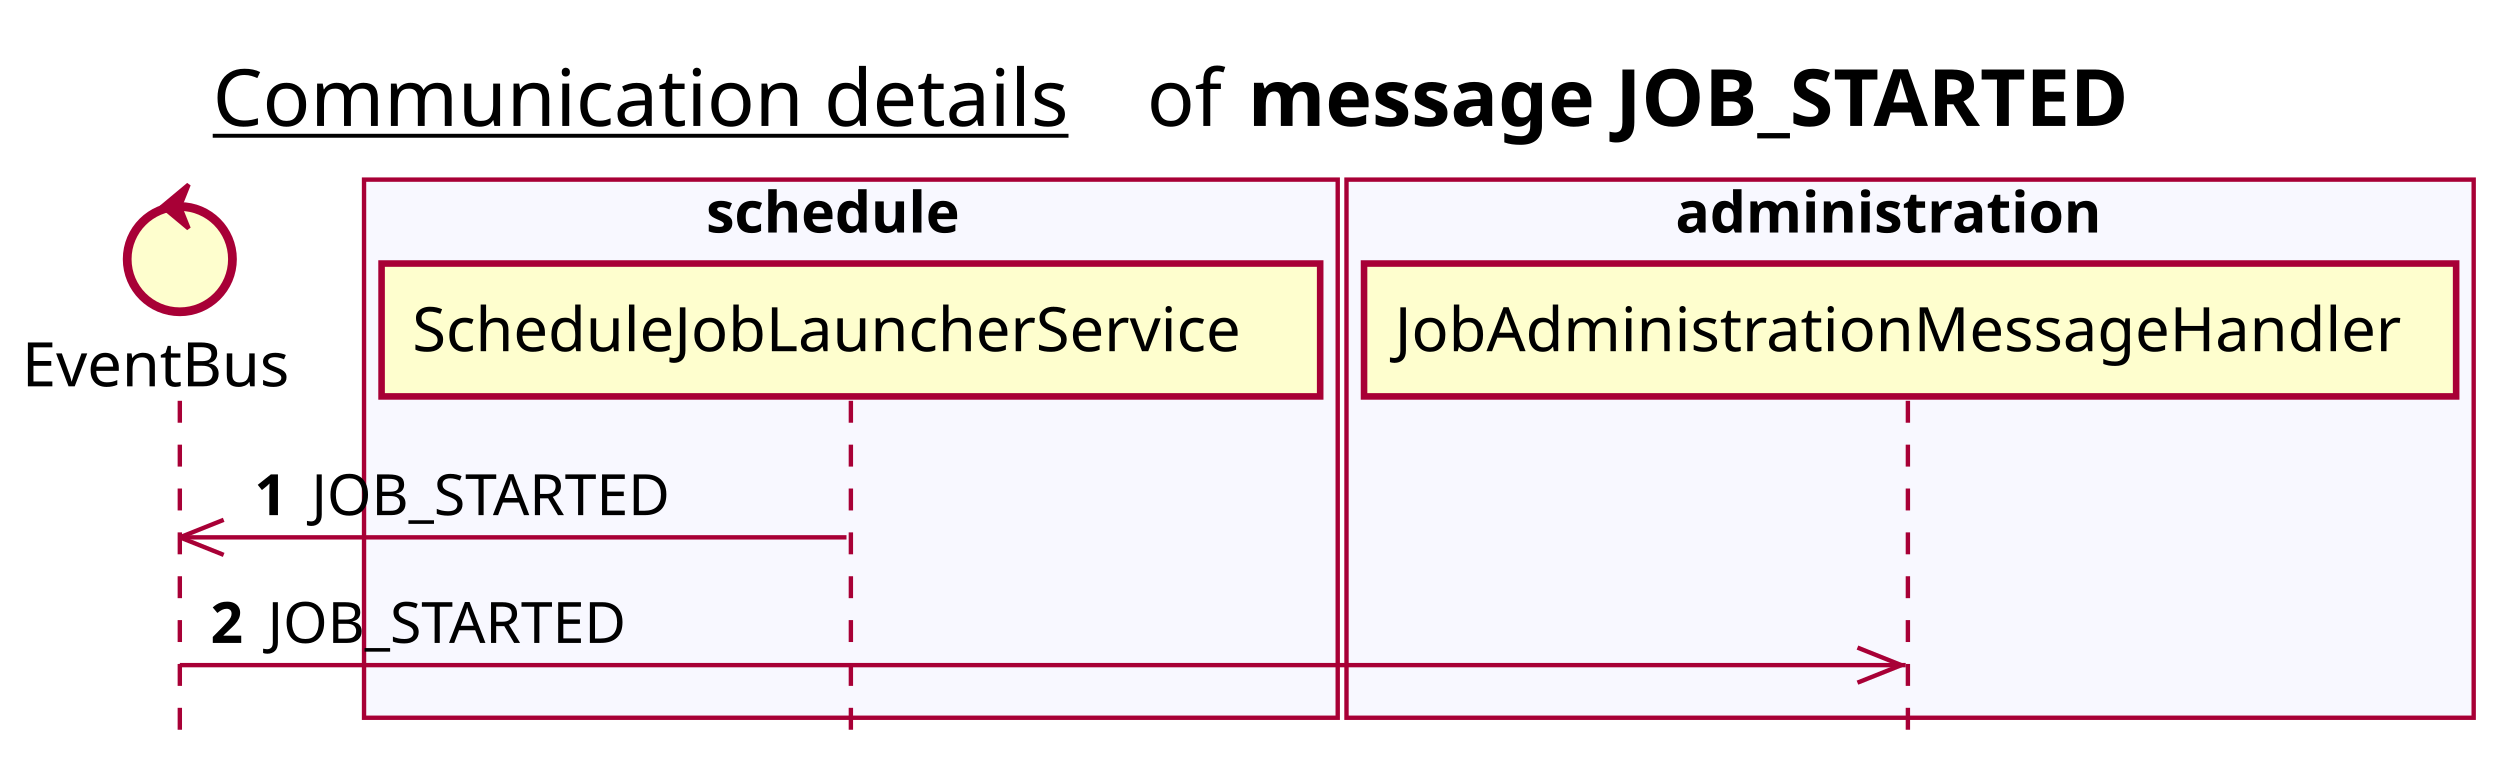
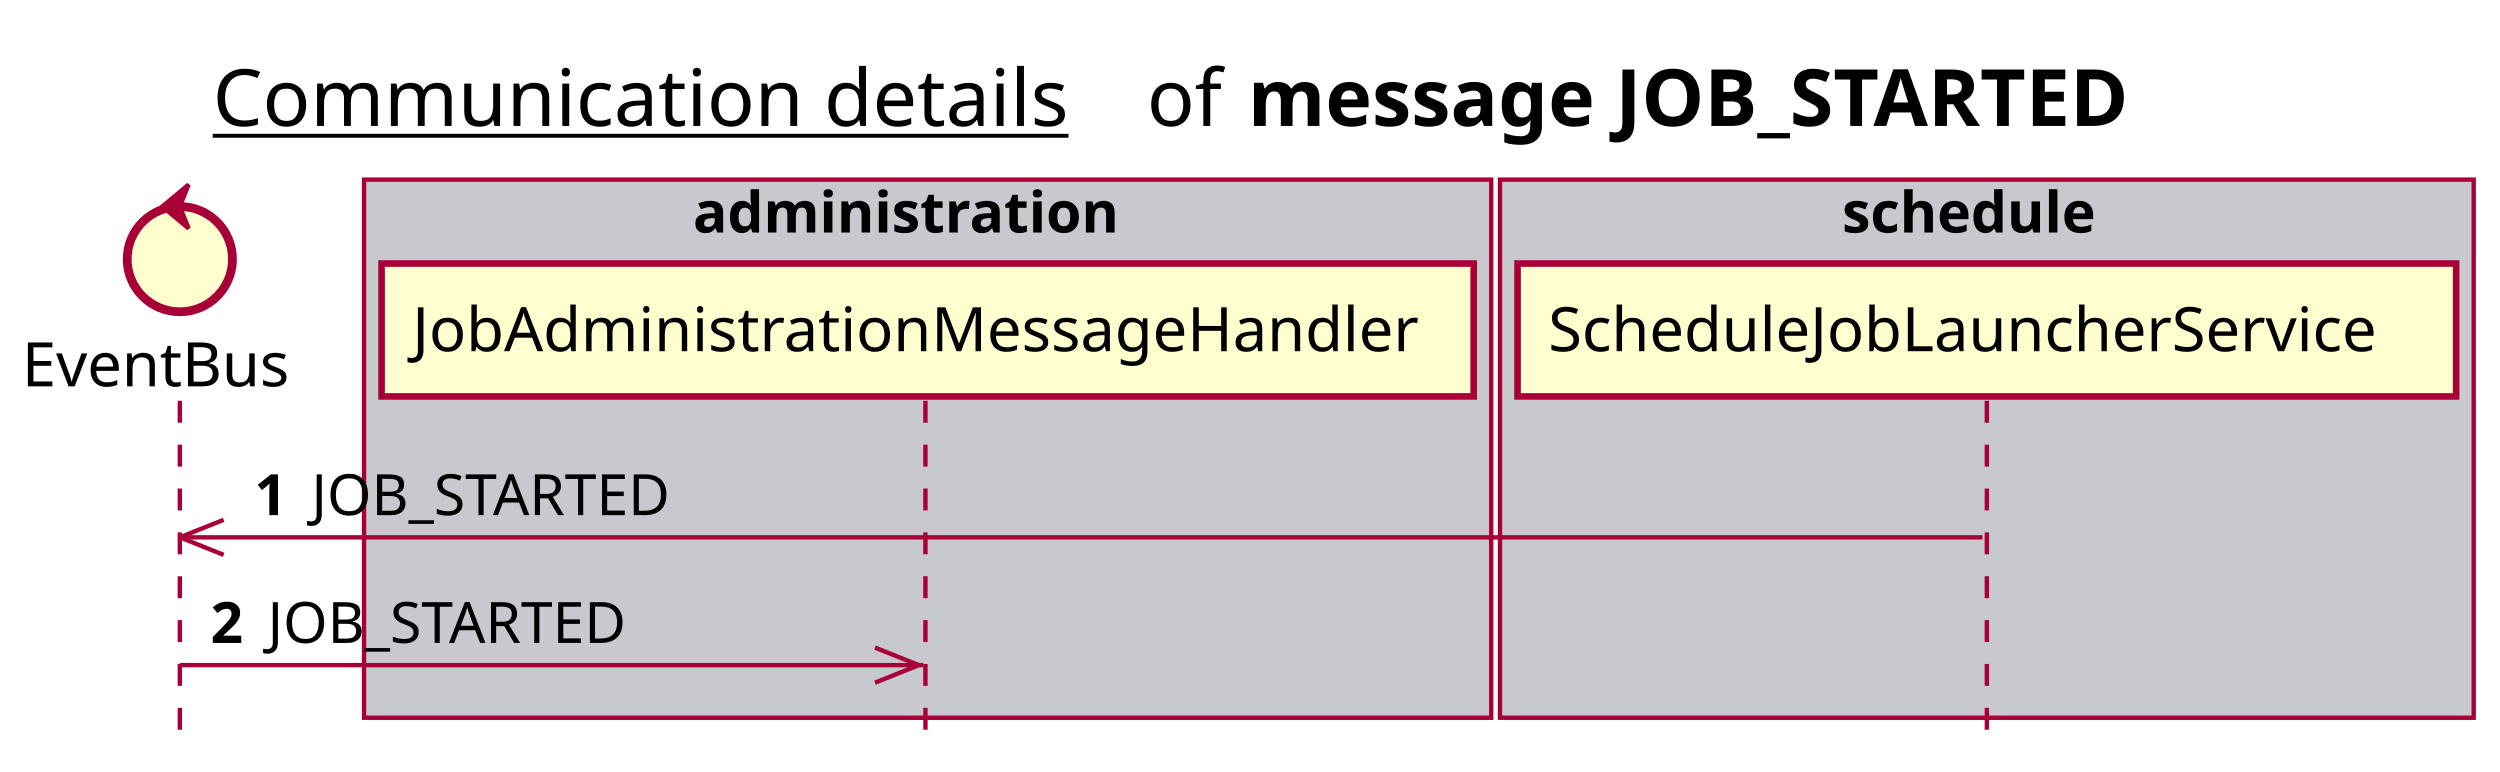
<svg xmlns="http://www.w3.org/2000/svg" contentScriptType="application/ecmascript" contentStyleType="text/css" height="176px" preserveAspectRatio="none" style="width:570px;height:176px;background:#FFFFFF;" version="1.1" viewBox="0 0 570 176" width="570px" zoomAndPan="magnify">
  <defs />
  <g>
    <text fill="#000000" font-family="sans-serif" font-size="18" lengthAdjust="spacing" text-decoration="underline" textLength="201" x="48.5" y="28.708">Communication details</text>
    <text fill="#000000" font-family="sans-serif" font-size="18" lengthAdjust="spacing" textLength="17" x="261.5" y="28.708">of</text>
    <text fill="#000000" font-family="sans-serif" font-size="18" font-weight="bold" lengthAdjust="spacing" textLength="232" x="284.5" y="28.708">message JOB_STARTED</text>
-     <rect fill="#F8F8FF" height="122.695" style="stroke:#A80036;stroke-width:1.0;" width="222" x="83" y="40.953" />
-     <text fill="#000000" font-family="sans-serif" font-size="13" font-weight="bold" lengthAdjust="spacing" textLength="66" x="161" y="53.02">schedule</text>
-     <rect fill="#F8F8FF" height="122.695" style="stroke:#A80036;stroke-width:1.0;" width="257" x="307" y="40.953" />
-     <text fill="#000000" font-family="sans-serif" font-size="13" font-weight="bold" lengthAdjust="spacing" textLength="107" x="382" y="53.02">administration</text>
+     <rect fill="#C8C8CF" height="122.695" style="stroke:#A80036;stroke-width:1.0;" width="257" x="83" y="40.953" />
+     <text fill="#000000" font-family="sans-serif" font-size="13" font-weight="bold" lengthAdjust="spacing" textLength="107" x="158" y="53.02">administration</text>
+     <rect fill="#C8C8CF" height="122.695" style="stroke:#A80036;stroke-width:1.0;" width="222" x="342" y="40.953" />
+     <text fill="#000000" font-family="sans-serif" font-size="13" font-weight="bold" lengthAdjust="spacing" textLength="66" x="420" y="53.02">schedule</text>
    <line style="stroke:#A80036;stroke-width:1.0;stroke-dasharray:5.0,5.0;" x1="41" x2="41" y1="91.383" y2="169.648" />
-     <line style="stroke:#A80036;stroke-width:1.0;stroke-dasharray:5.0,5.0;" x1="194" x2="194" y1="91.383" y2="169.648" />
-     <line style="stroke:#A80036;stroke-width:1.0;stroke-dasharray:5.0,5.0;" x1="435" x2="435" y1="91.383" y2="169.648" />
+     <line style="stroke:#A80036;stroke-width:1.0;stroke-dasharray:5.0,5.0;" x1="211" x2="211" y1="91.383" y2="169.648" />
+     <line style="stroke:#A80036;stroke-width:1.0;stroke-dasharray:5.0,5.0;" x1="453" x2="453" y1="91.383" y2="169.648" />
    <text fill="#000000" font-family="sans-serif" font-size="14" lengthAdjust="spacing" textLength="66" x="5" y="88.081">EventBus</text>
    <ellipse cx="41" cy="59.086" fill="#FEFECE" rx="12" ry="12" style="stroke:#A80036;stroke-width:2.0;" />
    <polygon fill="#A80036" points="37,47.086,43,42.086,41,47.086,43,52.086,37,47.086" style="stroke:#A80036;stroke-width:1.0;" />
-     <rect fill="#FEFECE" height="30.297" style="stroke:#A80036;stroke-width:1.5;" width="214" x="87" y="60.086" />
-     <text fill="#000000" font-family="sans-serif" font-size="14" lengthAdjust="spacing" textLength="200" x="94" y="80.081">ScheduleJobLauncherService</text>
-     <rect fill="#FEFECE" height="30.297" style="stroke:#A80036;stroke-width:1.5;" width="249" x="311" y="60.086" />
-     <text fill="#000000" font-family="sans-serif" font-size="14" lengthAdjust="spacing" textLength="235" x="318" y="80.081">JobAdministrationMessageHandler</text>
+     <rect fill="#FEFECE" height="30.297" style="stroke:#A80036;stroke-width:1.5;" width="249" x="87" y="60.086" />
+     <text fill="#000000" font-family="sans-serif" font-size="14" lengthAdjust="spacing" textLength="235" x="94" y="80.081">JobAdministrationMessageHandler</text>
+     <rect fill="#FEFECE" height="30.297" style="stroke:#A80036;stroke-width:1.5;" width="214" x="346" y="60.086" />
+     <text fill="#000000" font-family="sans-serif" font-size="14" lengthAdjust="spacing" textLength="200" x="353" y="80.081">ScheduleJobLauncherService</text>
    <line style="stroke:#A80036;stroke-width:1.0;" x1="41" x2="51" y1="122.516" y2="118.516" />
    <line style="stroke:#A80036;stroke-width:1.0;" x1="41" x2="51" y1="122.516" y2="126.516" />
-     <line style="stroke:#A80036;stroke-width:1.0;" x1="41" x2="193" y1="122.516" y2="122.516" />
+     <line style="stroke:#A80036;stroke-width:1.0;" x1="41" x2="452" y1="122.516" y2="122.516" />
    <text fill="#000000" font-family="sans-serif" font-size="13" font-weight="bold" lengthAdjust="spacing" textLength="9" x="58" y="117.45">1</text>
    <text fill="#000000" font-family="sans-serif" font-size="13" lengthAdjust="spacing" textLength="87" x="71" y="117.45">JOB_STARTED</text>
-     <line style="stroke:#A80036;stroke-width:1.0;" x1="433.5" x2="423.5" y1="151.648" y2="147.648" />
-     <line style="stroke:#A80036;stroke-width:1.0;" x1="433.5" x2="423.5" y1="151.648" y2="155.648" />
-     <line style="stroke:#A80036;stroke-width:1.0;" x1="41" x2="434.5" y1="151.648" y2="151.648" />
+     <line style="stroke:#A80036;stroke-width:1.0;" x1="209.5" x2="199.5" y1="151.648" y2="147.648" />
+     <line style="stroke:#A80036;stroke-width:1.0;" x1="209.5" x2="199.5" y1="151.648" y2="155.648" />
+     <line style="stroke:#A80036;stroke-width:1.0;" x1="41" x2="210.5" y1="151.648" y2="151.648" />
    <text fill="#000000" font-family="sans-serif" font-size="13" font-weight="bold" lengthAdjust="spacing" textLength="9" x="48" y="146.583">2</text>
    <text fill="#000000" font-family="sans-serif" font-size="13" lengthAdjust="spacing" textLength="87" x="61" y="146.583">JOB_STARTED</text>
  </g>
</svg>
